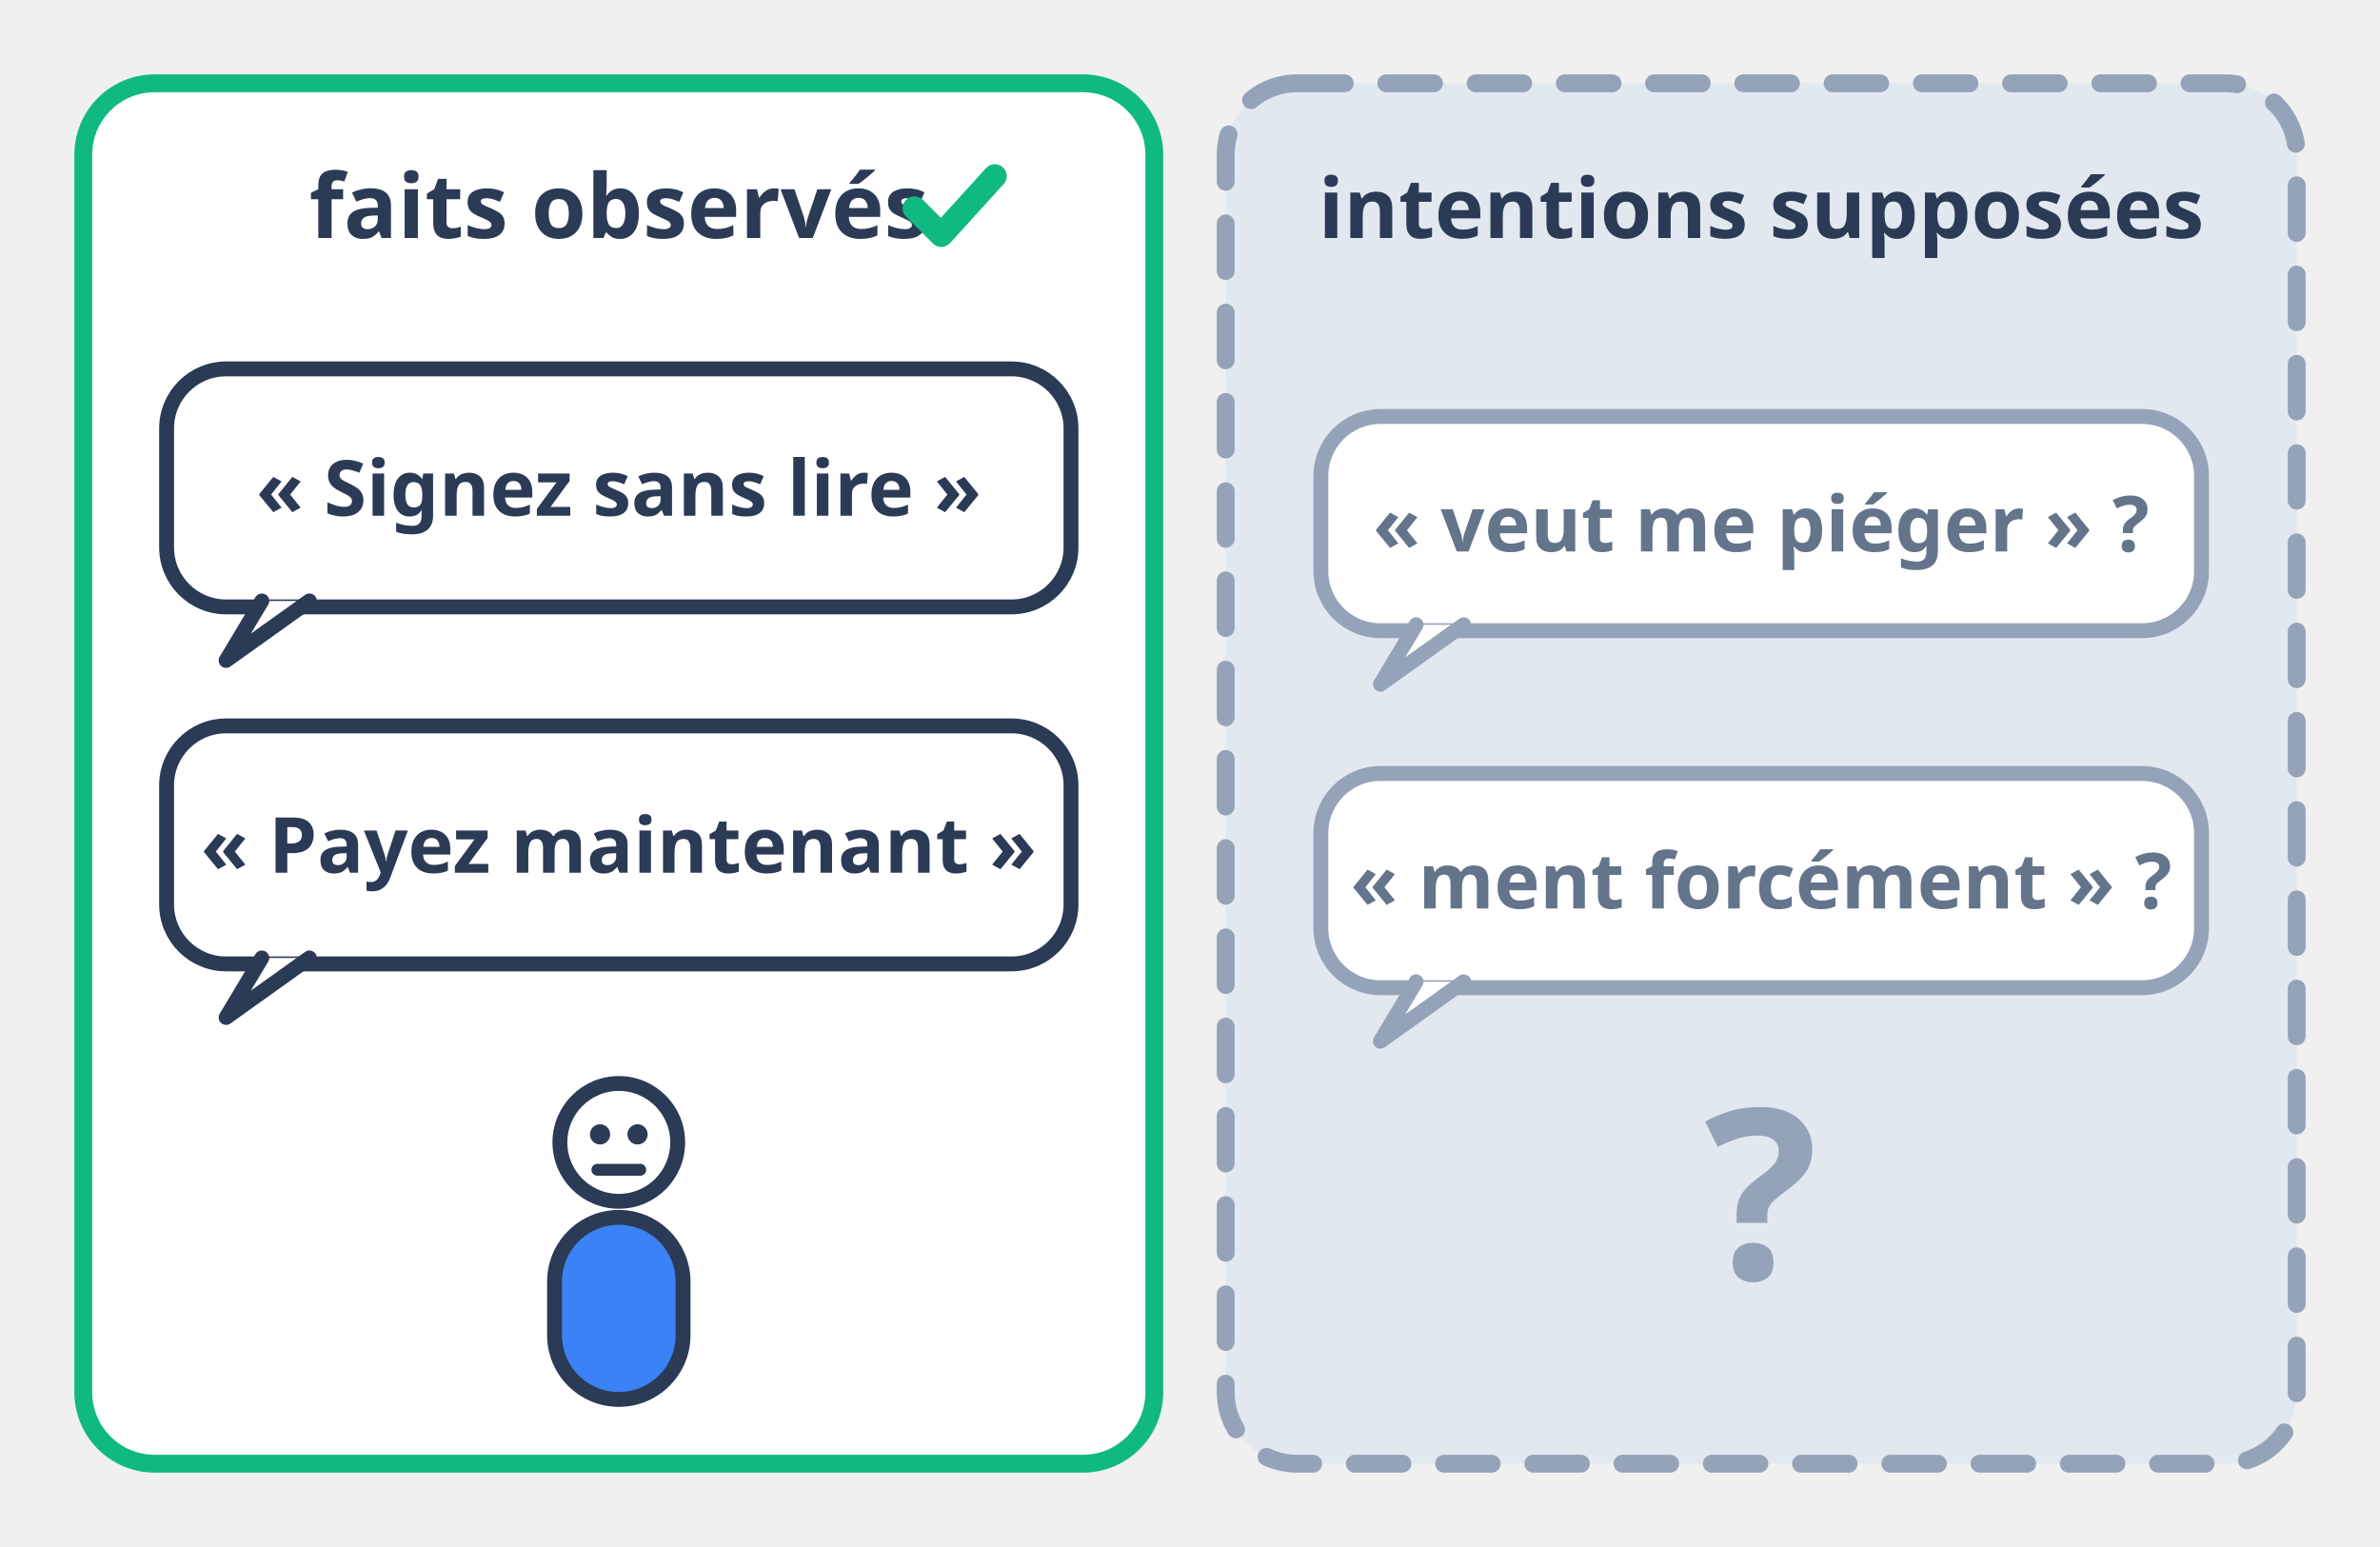
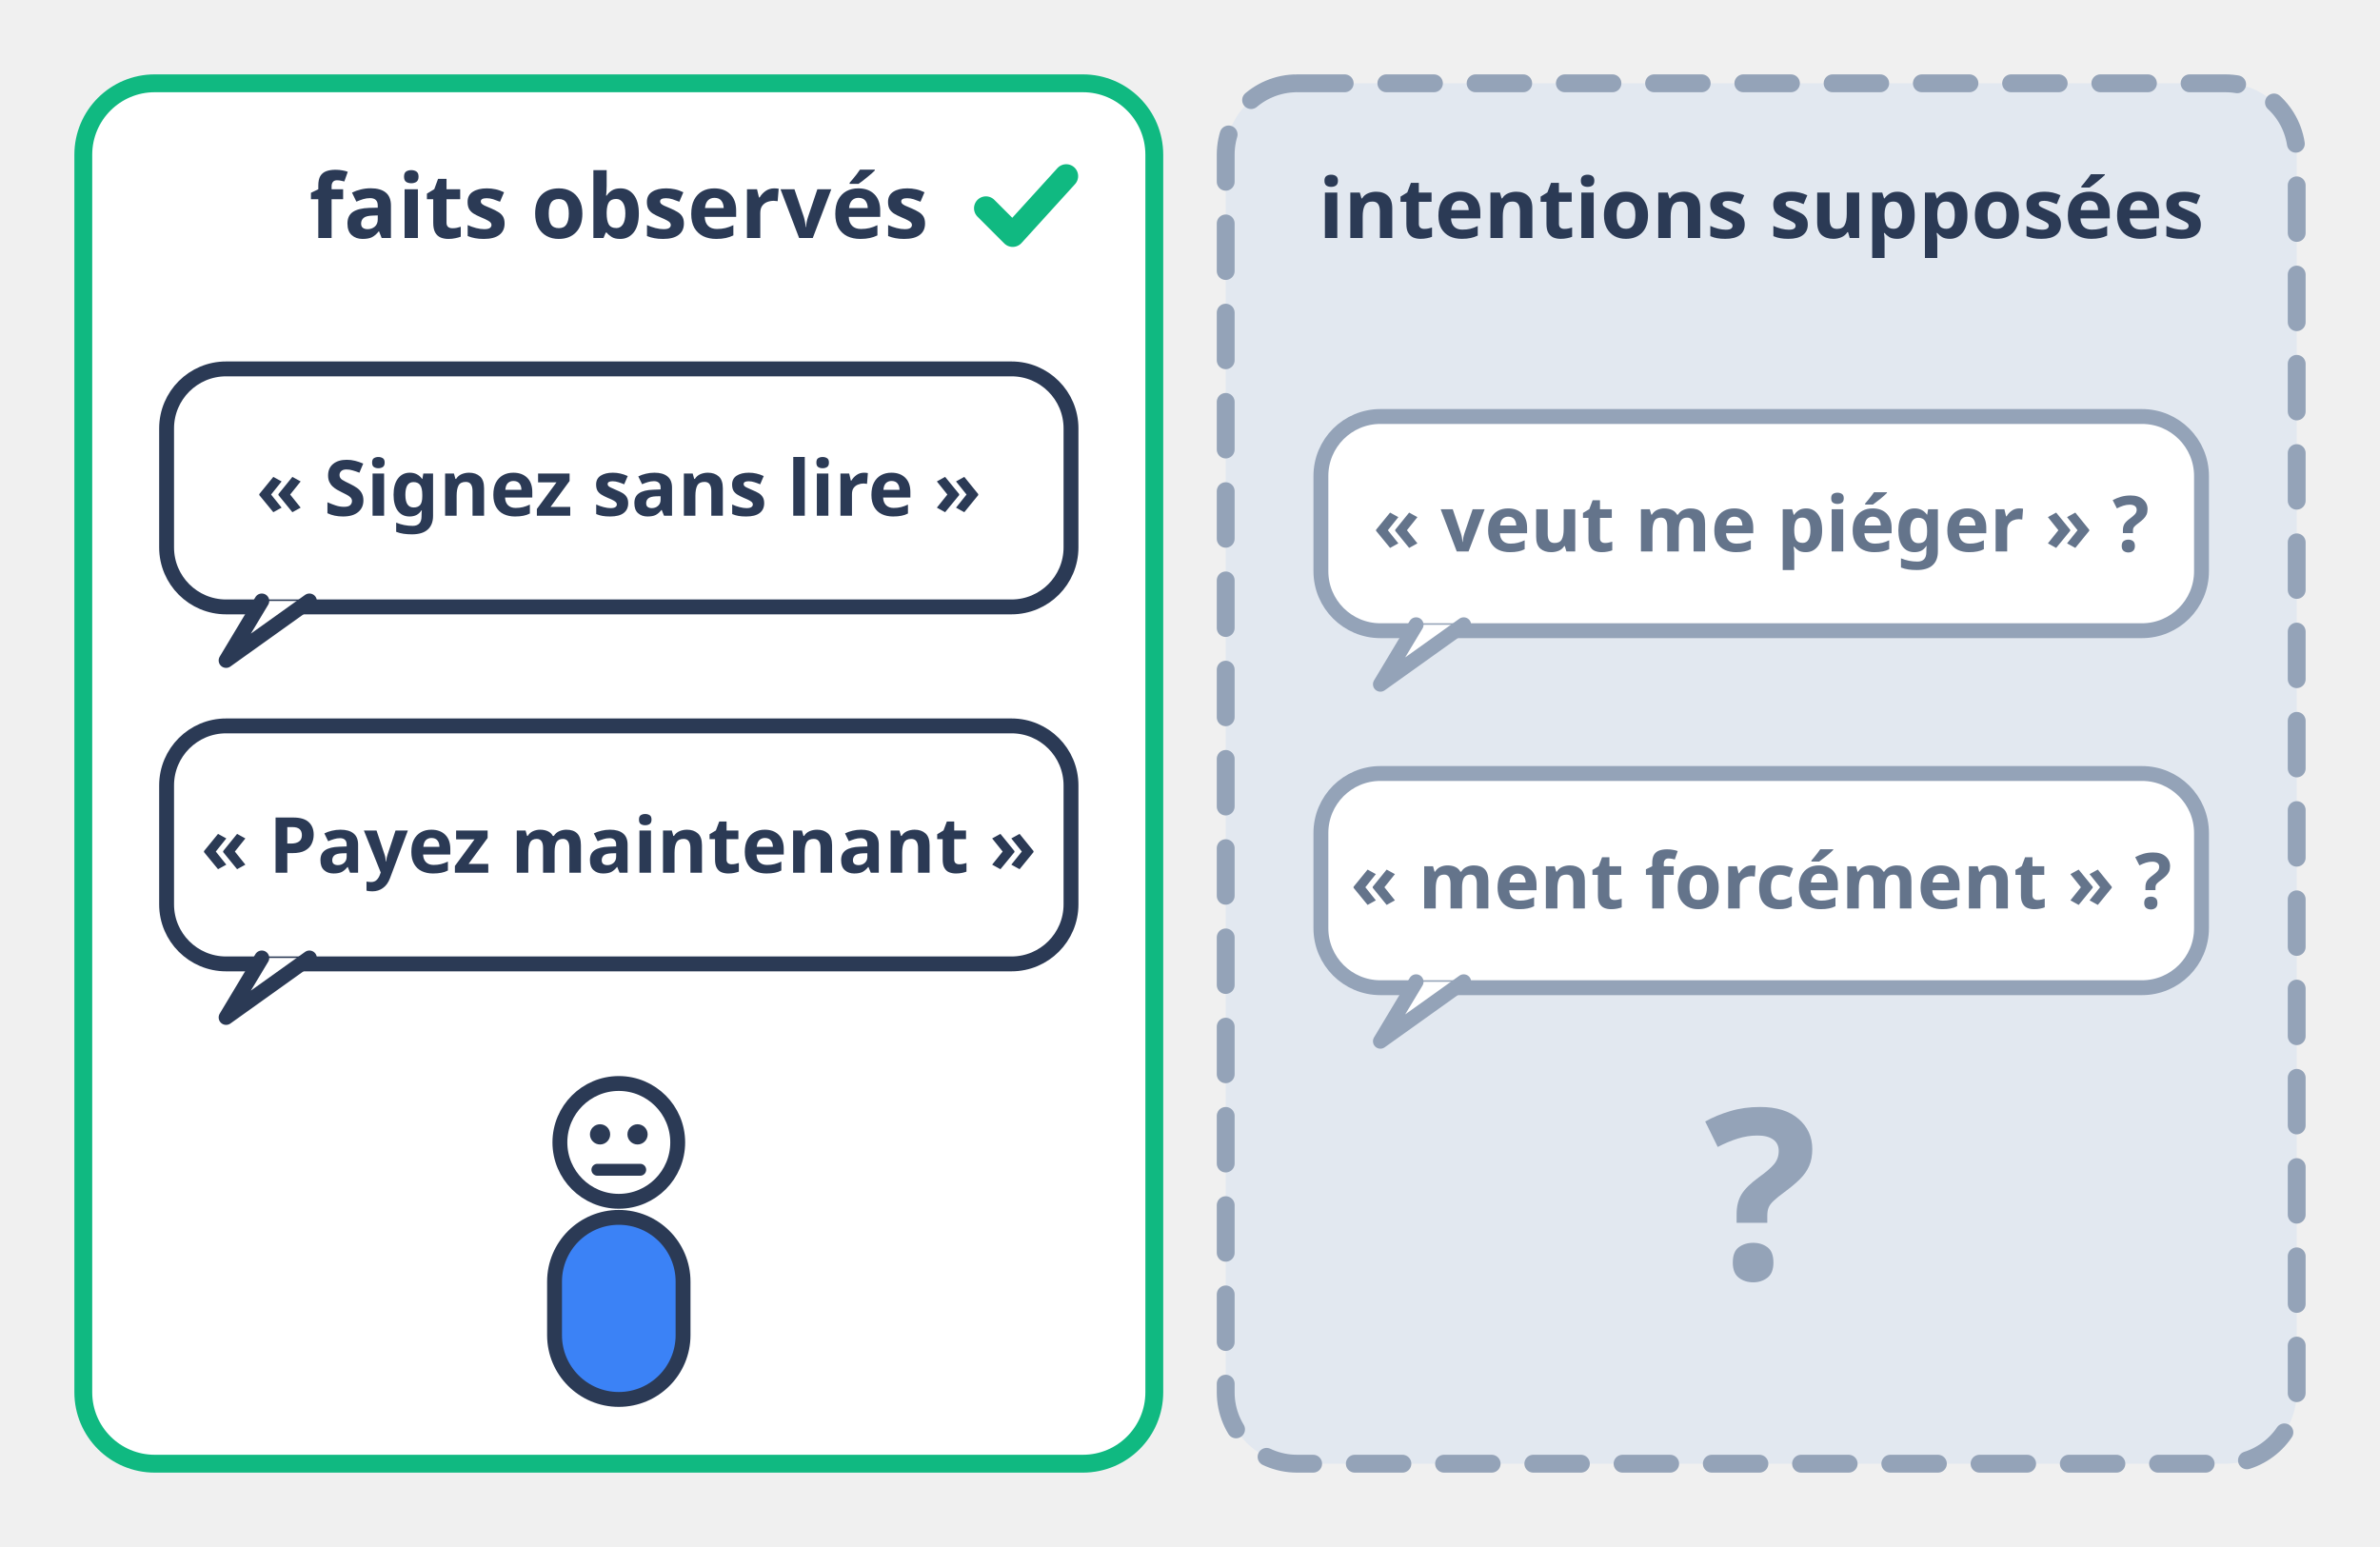
<svg xmlns="http://www.w3.org/2000/svg" viewBox="0 0 400 260" role="img">
  <style>@media (prefers-reduced-motion: reduce){*{animation:none!important}}</style>
  <g font-family="system-ui, sans-serif" font-weight="600" text-anchor="middle" stroke-linecap="round" stroke-linejoin="round">
    <rect x="14" y="14" width="180" height="232" rx="12" fill="#FFFFFF" stroke="#10B981" stroke-width="3" />
    <rect x="206" y="14" width="180" height="232" rx="12" fill="#E2E8F0" stroke="#94A3B8" stroke-width="3" stroke-dasharray="8 7" />
    <text x="104" y="40" font-size="15" fill="#2B3A55">faits observés</text>
    <text x="296" y="40" font-size="14" fill="#2B3A55">intentions supposées</text>
-     <path d="M153.7 35l4.5 4.5l9 -9.9" stroke="#10B981" stroke-width="4" fill="none" />
+     <path d="M165.7 35l4.5 4.5l9 -9.9" stroke="#10B981" stroke-width="4" fill="none" />
    <rect x="28" y="62" width="152" height="40" rx="10" fill="#FFFFFF" stroke="#2B3A55" stroke-width="2.5" />
    <path d="M44 101l-6 10l14 -10" stroke="#2B3A55" stroke-width="2.5" fill="#FFFFFF" />
    <text x="104" y="86.68" font-size="13" fill="#2B3A55">« Signez sans lire »</text>
    <rect x="28" y="122" width="152" height="40" rx="10" fill="#FFFFFF" stroke="#2B3A55" stroke-width="2.5" />
    <path d="M44 161l-6 10l14 -10" stroke="#2B3A55" stroke-width="2.5" fill="#FFFFFF" />
    <text x="104" y="146.68" font-size="13" fill="#2B3A55">« Payez maintenant »</text>
    <circle cx="104" cy="192" r="9.9" fill="#FFFFFF" stroke="#2B3A55" stroke-width="2.5" />
    <rect x="93.2" y="204.6" width="21.6" height="30.6" rx="10.8" fill="#3B82F6" stroke="#2B3A55" stroke-width="2.5" />
    <circle cx="100.85" cy="190.65" r="1.7" fill="#2B3A55" />
    <circle cx="107.15" cy="190.65" r="1.7" fill="#2B3A55" />
    <line x1="100.4" y1="196.6" x2="107.6" y2="196.6" stroke="#2B3A55" stroke-width="2" />
    <rect x="222" y="70" width="148" height="36" rx="10" fill="#FFFFFF" stroke="#94A3B8" stroke-width="2.5" />
    <path d="M238 105l-6 10l14 -10" stroke="#94A3B8" stroke-width="2.5" fill="#FFFFFF" />
    <text x="296" y="92.68" font-size="13" fill="#64748B">« veut me piéger » ?</text>
    <rect x="222" y="130" width="148" height="36" rx="10" fill="#FFFFFF" stroke="#94A3B8" stroke-width="2.5" />
    <path d="M238 165l-6 10l14 -10" stroke="#94A3B8" stroke-width="2.5" fill="#FFFFFF" />
    <text x="296" y="152.68" font-size="13" fill="#64748B">« ment forcément » ?</text>
    <text x="296" y="215" font-size="40" fill="#94A3B8">?</text>
  </g>
</svg>
